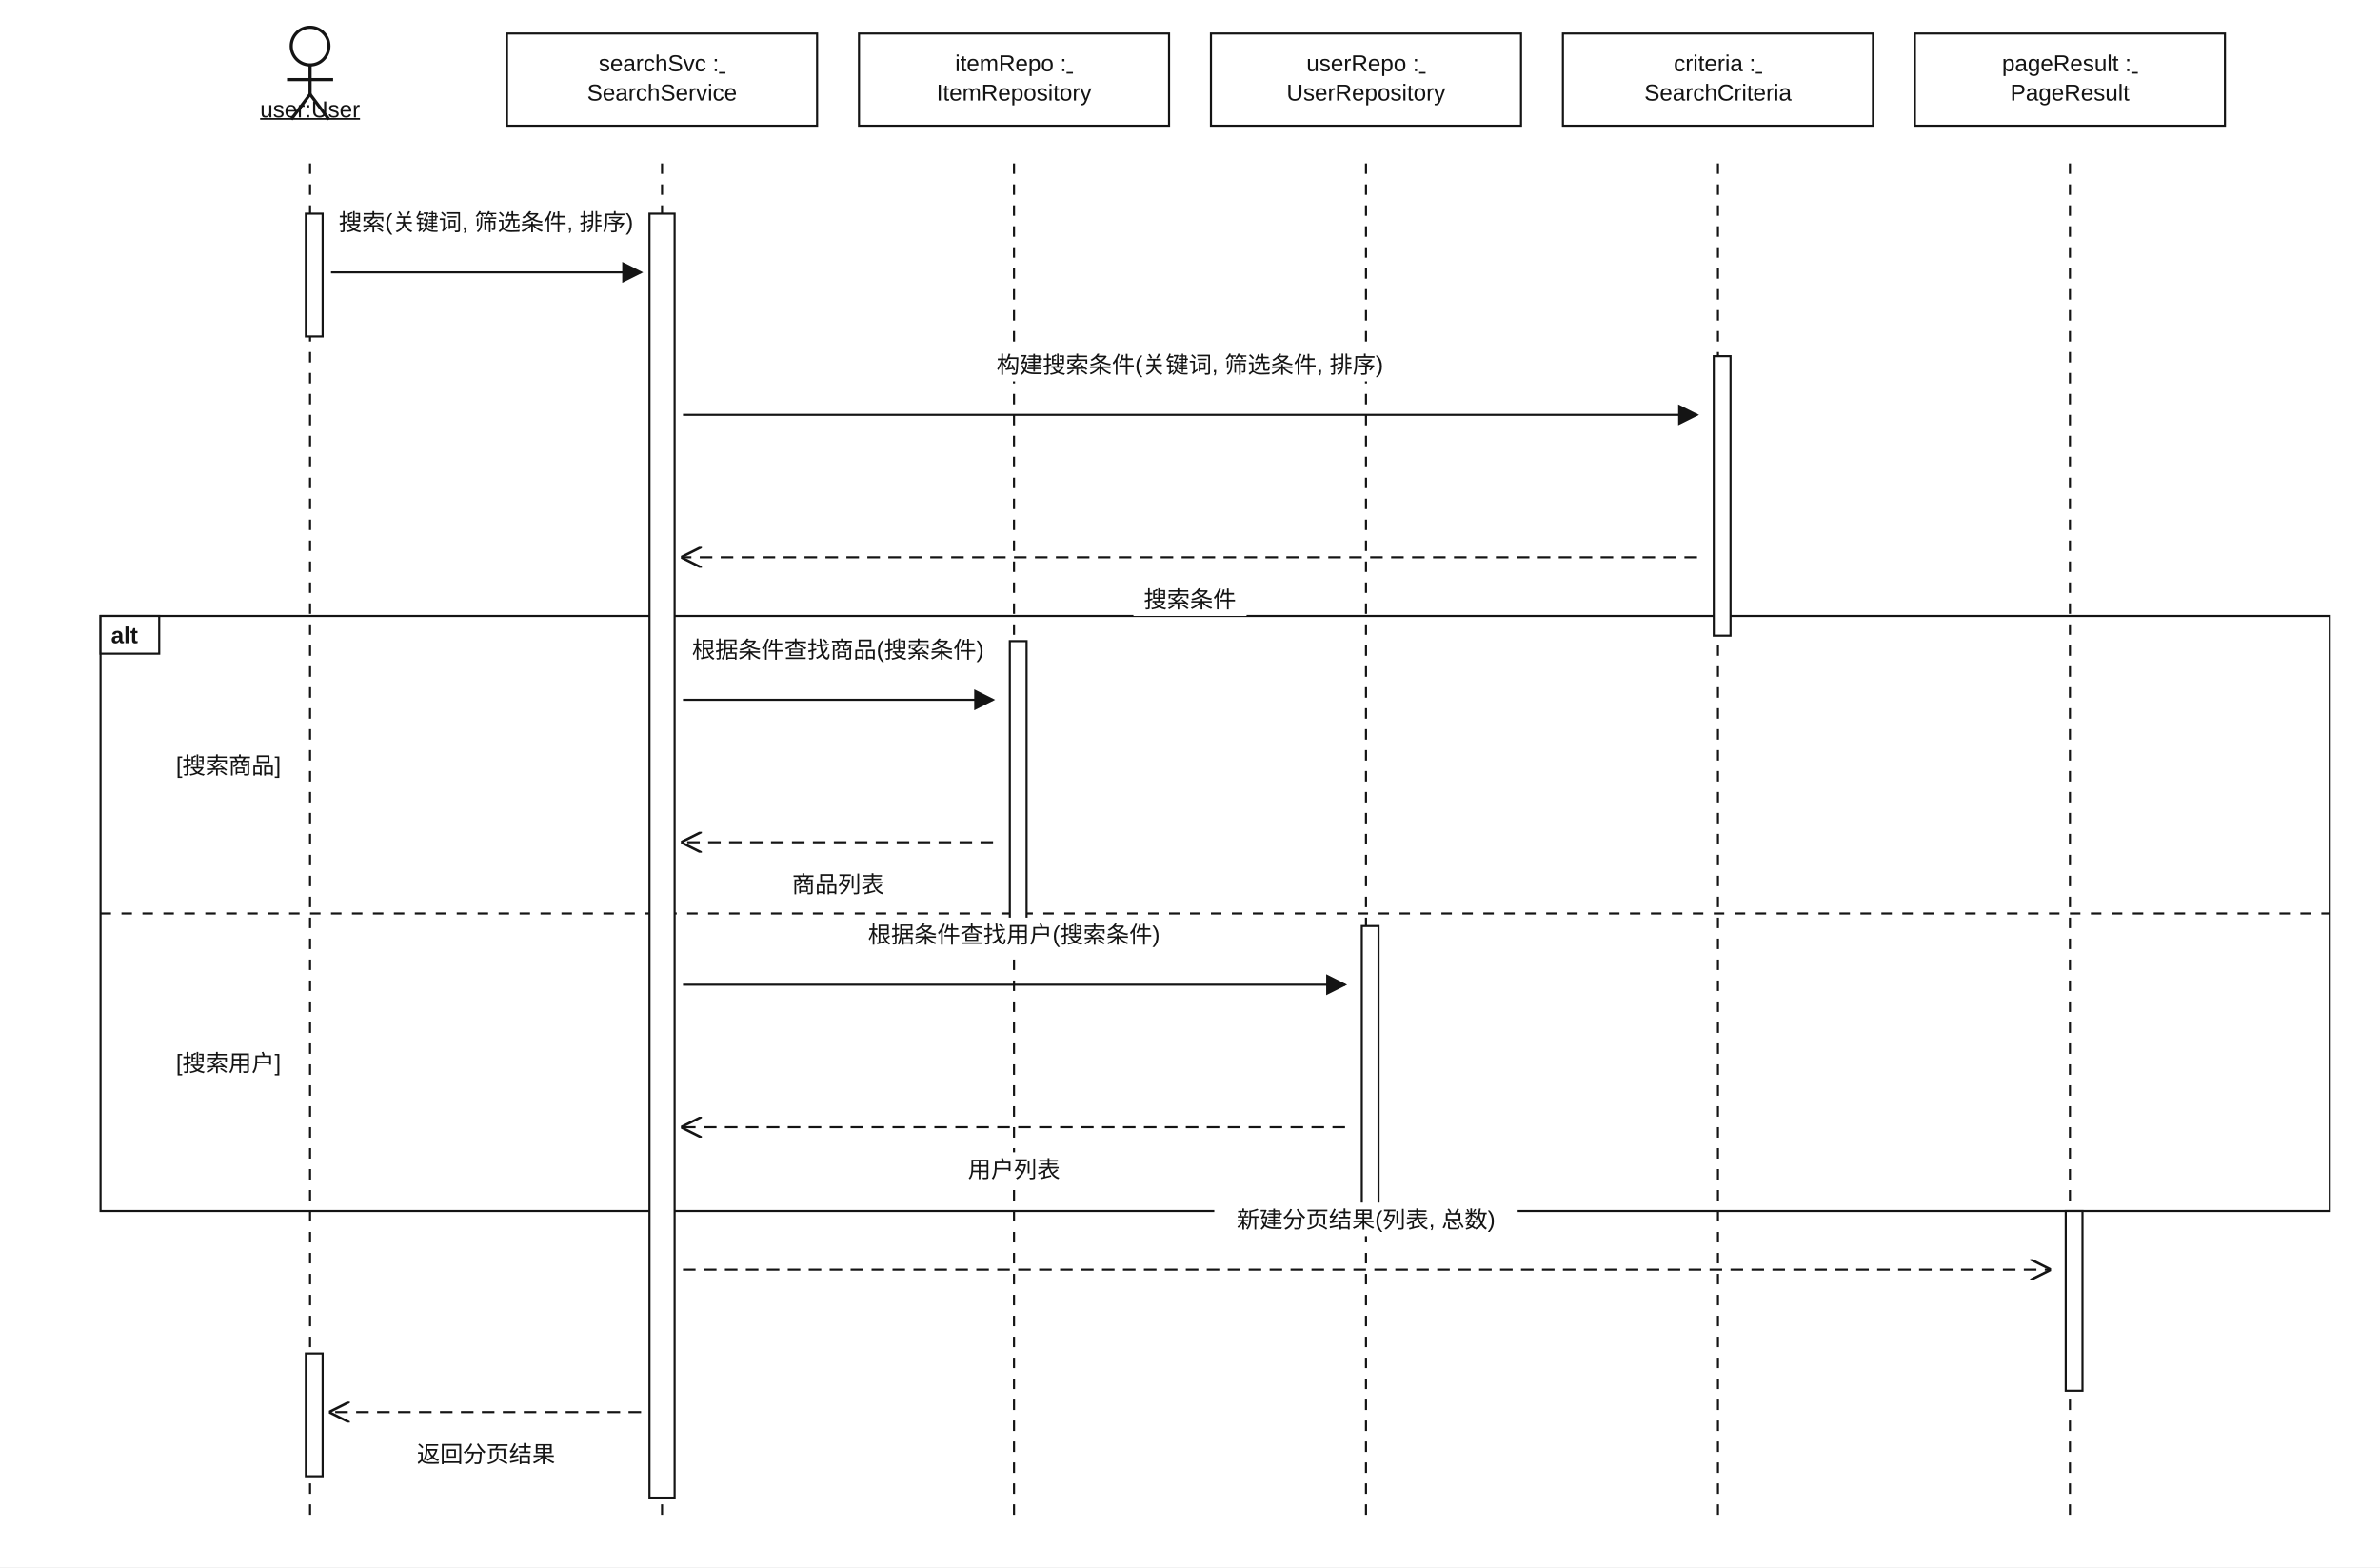
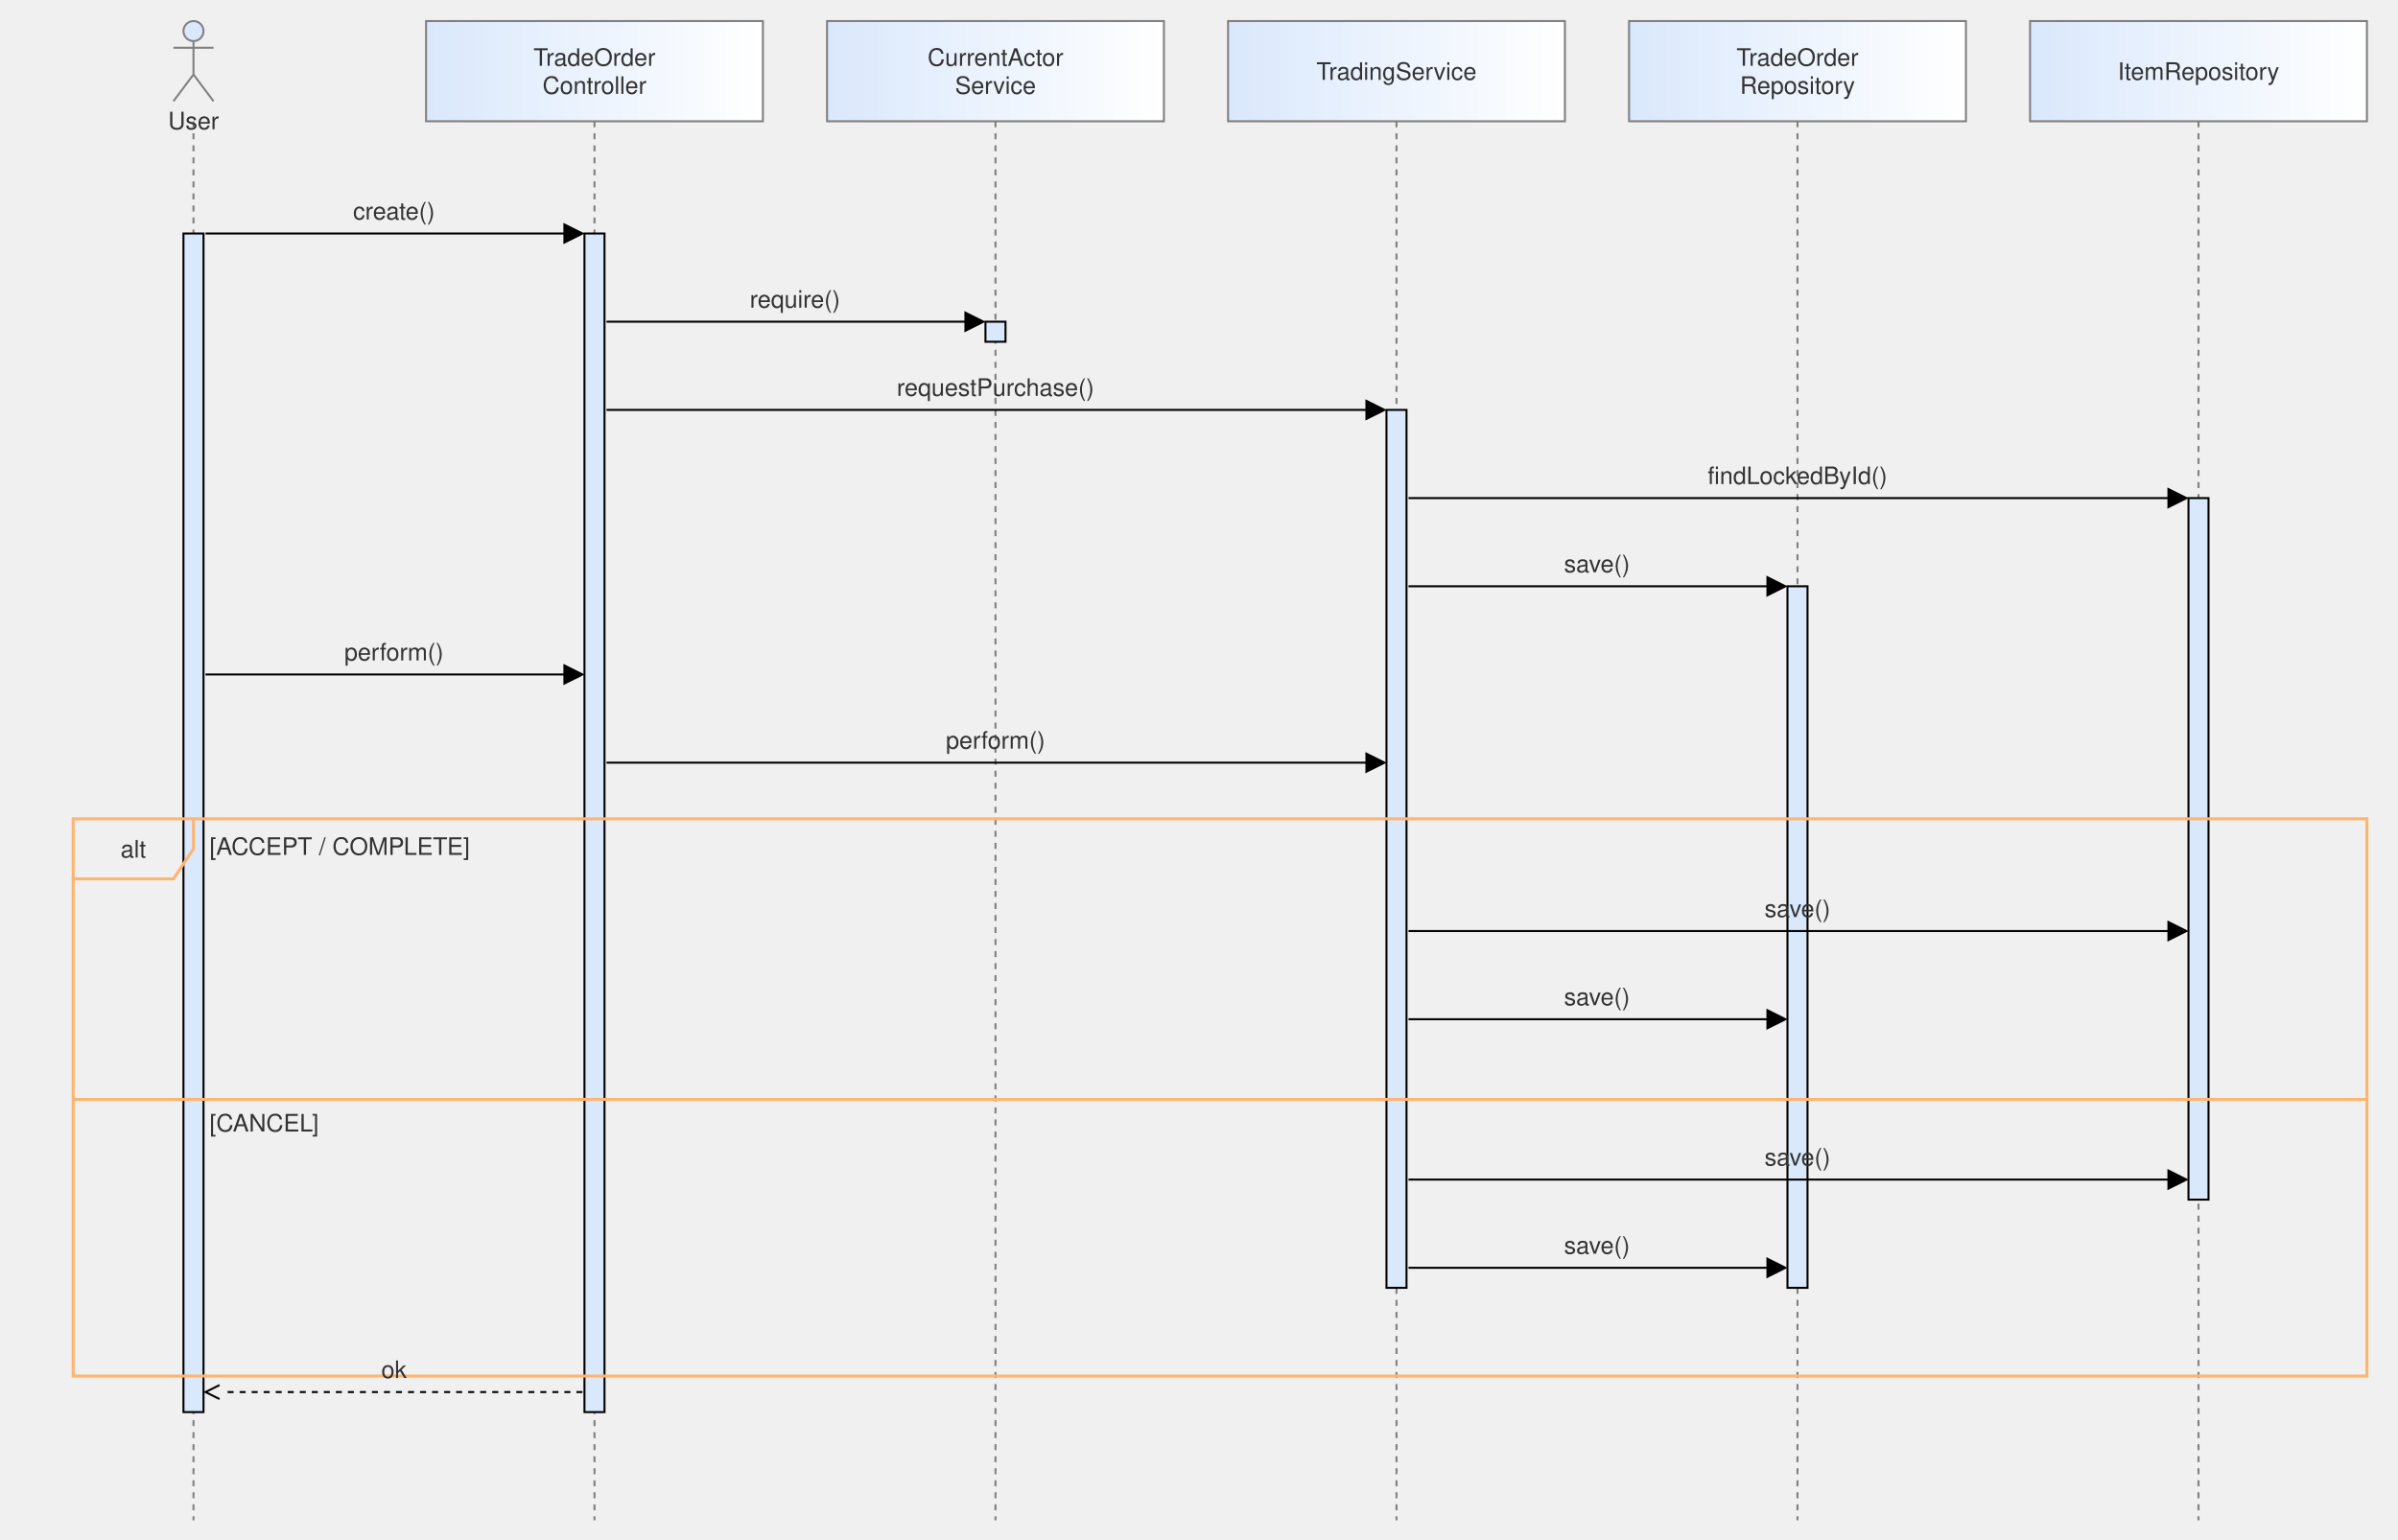
- <svg xmlns="http://www.w3.org/2000/svg" width="1136" height="748" viewBox="0 0 1136 748">
+ <svg xmlns="http://www.w3.org/2000/svg" width="1196px" height="768px" version="1.1" style="background-color:#fff">
  <defs>
-     <marker id="uml-filled-arrow" markerWidth="10" markerHeight="10" refX="9" refY="5" orient="auto" markerUnits="strokeWidth">
-       <path d="M0,0 L10,5 L0,10 Z" fill="#141414" />
-     </marker>
-     <marker id="uml-open-arrow" markerWidth="10" markerHeight="10" refX="9" refY="5" orient="auto" markerUnits="strokeWidth">
-       <path d="M0,0 L10,5 L0,10" fill="none" stroke="#141414" stroke-width="1.2" />
-     </marker>
+     <linearGradient x1="0%" y1="0%" x2="100%" y2="0%" id="head-grad">
+       <stop offset="0%" style="stop-color:#DAE8FC" />
+       <stop offset="100%" style="stop-color:#FFFFFF" />
+     </linearGradient>
  </defs>
-   <rect x="0" y="0" width="1136" height="748" fill="#FFFFFF" />
-   <g transform="translate(0, 0)">
-     <g>
-       <circle cx="148" cy="22" r="9" fill="none" stroke="#141414" stroke-width="1.5" />
-       <line x1="148" y1="31" x2="148" y2="45" stroke="#141414" stroke-width="1.5" />
-       <line x1="137" y1="38" x2="159" y2="38" stroke="#141414" stroke-width="1.5" />
-       <line x1="148" y1="45" x2="139" y2="57" stroke="#141414" stroke-width="1.5" />
-       <line x1="148" y1="45" x2="157" y2="57" stroke="#141414" stroke-width="1.5" />
-       <text x="148" y="56" text-anchor="middle" fill="#141414" font-size="11" font-family="Segoe UI, Microsoft YaHei, Arial, sans-serif" text-decoration="underline">user:User</text>
-     </g>
-     <line x1="148" y1="78" x2="148" y2="728" stroke="#141414" stroke-width="1" stroke-dasharray="5 5" />
-     <g>
-       <rect x="242" y="16" width="148" height="44" fill="#FFFFFF" stroke="#141414" stroke-width="1" />
-       <text x="316" y="34" text-anchor="middle" fill="#141414" font-size="11" font-family="Segoe UI, Microsoft YaHei, Arial, sans-serif" text-decoration="underline">
-         <tspan x="316" dy="0">searchSvc :</tspan>
-         <tspan x="316" dy="14">SearchService</tspan>
-       </text>
-     </g>
-     <line x1="316" y1="78" x2="316" y2="728" stroke="#141414" stroke-width="1" stroke-dasharray="5 5" />
-     <g>
-       <rect x="410" y="16" width="148" height="44" fill="#FFFFFF" stroke="#141414" stroke-width="1" />
-       <text x="484" y="34" text-anchor="middle" fill="#141414" font-size="11" font-family="Segoe UI, Microsoft YaHei, Arial, sans-serif" text-decoration="underline">
-         <tspan x="484" dy="0">itemRepo :</tspan>
-         <tspan x="484" dy="14">ItemRepository</tspan>
-       </text>
-     </g>
-     <line x1="484" y1="78" x2="484" y2="728" stroke="#141414" stroke-width="1" stroke-dasharray="5 5" />
-     <g>
-       <rect x="578" y="16" width="148" height="44" fill="#FFFFFF" stroke="#141414" stroke-width="1" />
-       <text x="652" y="34" text-anchor="middle" fill="#141414" font-size="11" font-family="Segoe UI, Microsoft YaHei, Arial, sans-serif" text-decoration="underline">
-         <tspan x="652" dy="0">userRepo :</tspan>
-         <tspan x="652" dy="14">UserRepository</tspan>
-       </text>
-     </g>
-     <line x1="652" y1="78" x2="652" y2="728" stroke="#141414" stroke-width="1" stroke-dasharray="5 5" />
-     <g>
-       <rect x="746" y="16" width="148" height="44" fill="#FFFFFF" stroke="#141414" stroke-width="1" />
-       <text x="820" y="34" text-anchor="middle" fill="#141414" font-size="11" font-family="Segoe UI, Microsoft YaHei, Arial, sans-serif" text-decoration="underline">
-         <tspan x="820" dy="0">criteria :</tspan>
-         <tspan x="820" dy="14">SearchCriteria</tspan>
-       </text>
-     </g>
-     <line x1="820" y1="78" x2="820" y2="728" stroke="#141414" stroke-width="1" stroke-dasharray="5 5" />
-     <g>
-       <rect x="914" y="16" width="148" height="44" fill="#FFFFFF" stroke="#141414" stroke-width="1" />
-       <text x="988" y="34" text-anchor="middle" fill="#141414" font-size="11" font-family="Segoe UI, Microsoft YaHei, Arial, sans-serif" text-decoration="underline">
-         <tspan x="988" dy="0">pageResult :</tspan>
-         <tspan x="988" dy="14">PageResult</tspan>
-       </text>
-     </g>
-     <line x1="988" y1="78" x2="988" y2="728" stroke="#141414" stroke-width="1" stroke-dasharray="5 5" />
-     <g>
-       <rect x="48" y="294" width="1064" height="284" fill="none" stroke="#141414" stroke-width="1" />
-       <rect x="48" y="294" width="28" height="18" fill="#FFFFFF" stroke="#141414" stroke-width="1" />
-       <text x="53" y="307" fill="#141414" font-size="11" font-weight="600" font-family="Segoe UI, Microsoft YaHei, Arial, sans-serif">alt</text>
-       <line x1="48" y1="436" x2="1112" y2="436" stroke="#141414" stroke-width="1" stroke-dasharray="5 5" />
-       <text x="84" y="369" fill="#141414" font-size="11" font-family="Segoe UI, Microsoft YaHei, Arial, sans-serif">[搜索商品]</text>
-       <text x="84" y="511" fill="#141414" font-size="11" font-family="Segoe UI, Microsoft YaHei, Arial, sans-serif">[搜索用户]</text>
-     </g>
-     <rect x="146" y="102" width="8" height="58.6" fill="#FFFFFF" stroke="#141414" stroke-width="1" />
-     <rect x="310" y="102" width="12" height="612.8" fill="#FFFFFF" stroke="#141414" stroke-width="1" />
-     <rect x="818" y="170" width="8" height="133.4" fill="#FFFFFF" stroke="#141414" stroke-width="1" />
-     <rect x="482" y="306" width="8" height="133.4" fill="#FFFFFF" stroke="#141414" stroke-width="1" />
-     <rect x="650" y="442" width="8" height="133.4" fill="#FFFFFF" stroke="#141414" stroke-width="1" />
-     <rect x="986" y="578" width="8" height="85.8" fill="#FFFFFF" stroke="#141414" stroke-width="1" />
-     <rect x="146" y="646" width="8" height="58.6" fill="#FFFFFF" stroke="#141414" stroke-width="1" />
-     <g>
-       <line x1="158" y1="130" x2="306" y2="130" stroke="#141414" stroke-width="1" marker-end="url(#uml-filled-arrow)" />
-       <rect x="159" y="98" width="146" height="16" fill="#FFFFFF" />
-       <text x="232" y="110" text-anchor="middle" fill="#141414" font-size="11" font-family="Segoe UI, Microsoft YaHei, Arial, sans-serif">搜索(关键词, 筛选条件, 排序)</text>
-     </g>
-     <g>
-       <line x1="326" y1="198" x2="810" y2="198" stroke="#141414" stroke-width="1" marker-end="url(#uml-filled-arrow)" />
-       <rect x="461.9" y="166" width="212.2" height="16" fill="#FFFFFF" />
-       <text x="568" y="178" text-anchor="middle" fill="#141414" font-size="11" font-family="Segoe UI, Microsoft YaHei, Arial, sans-serif">构建搜索条件(关键词, 筛选条件, 排序)</text>
-     </g>
-     <g>
-       <line x1="810" y1="266" x2="326" y2="266" stroke="#141414" stroke-width="1" stroke-dasharray="6 4" marker-end="url(#uml-open-arrow)" />
-       <rect x="541" y="278" width="54" height="16" fill="#FFFFFF" />
-       <text x="568" y="290" text-anchor="middle" fill="#141414" font-size="11" font-family="Segoe UI, Microsoft YaHei, Arial, sans-serif">搜索条件</text>
-     </g>
-     <g>
-       <line x1="326" y1="334" x2="474" y2="334" stroke="#141414" stroke-width="1" marker-end="url(#uml-filled-arrow)" />
-       <rect x="327" y="302" width="146" height="16" fill="#FFFFFF" />
-       <text x="400" y="314" text-anchor="middle" fill="#141414" font-size="11" font-family="Segoe UI, Microsoft YaHei, Arial, sans-serif">根据条件查找商品(搜索条件)</text>
-     </g>
-     <g>
-       <line x1="474" y1="402" x2="326" y2="402" stroke="#141414" stroke-width="1" stroke-dasharray="6 4" marker-end="url(#uml-open-arrow)" />
-       <rect x="373" y="414" width="54" height="16" fill="#FFFFFF" />
-       <text x="400" y="426" text-anchor="middle" fill="#141414" font-size="11" font-family="Segoe UI, Microsoft YaHei, Arial, sans-serif">商品列表</text>
-     </g>
-     <g>
-       <line x1="326" y1="470" x2="642" y2="470" stroke="#141414" stroke-width="1" marker-end="url(#uml-filled-arrow)" />
-       <rect x="406.8" y="438" width="154.4" height="16" fill="#FFFFFF" />
-       <text x="484" y="450" text-anchor="middle" fill="#141414" font-size="11" font-family="Segoe UI, Microsoft YaHei, Arial, sans-serif">根据条件查找用户(搜索条件)</text>
-     </g>
-     <g>
-       <line x1="642" y1="538" x2="326" y2="538" stroke="#141414" stroke-width="1" stroke-dasharray="6 4" marker-end="url(#uml-open-arrow)" />
-       <rect x="457" y="550" width="54" height="16" fill="#FFFFFF" />
-       <text x="484" y="562" text-anchor="middle" fill="#141414" font-size="11" font-family="Segoe UI, Microsoft YaHei, Arial, sans-serif">用户列表</text>
-     </g>
-     <g>
-       <line x1="326" y1="606" x2="978" y2="606" stroke="#141414" stroke-width="1" stroke-dasharray="6 4" marker-end="url(#uml-open-arrow)" />
-       <rect x="579.6" y="574" width="144.8" height="16" fill="#FFFFFF" />
-       <text x="652" y="586" text-anchor="middle" fill="#141414" font-size="11" font-family="Segoe UI, Microsoft YaHei, Arial, sans-serif">新建分页结果(列表, 总数)</text>
-     </g>
-     <g>
-       <line x1="306" y1="674" x2="158" y2="674" stroke="#141414" stroke-width="1" stroke-dasharray="6 4" marker-end="url(#uml-open-arrow)" />
-       <rect x="194" y="686" width="76" height="16" fill="#FFFFFF" />
-       <text x="232" y="698" text-anchor="middle" fill="#141414" font-size="11" font-family="Segoe UI, Microsoft YaHei, Arial, sans-serif">返回分页结果</text>
-     </g>
+   <g transform="translate(0.5,0.5)">
+     <ellipse cx="96" cy="15" rx="5" ry="5" fill="#dae8fc" stroke="#808080" />
+     <path d="M 96 20 L 96 36.67 M 96 23.33 L 86 23.33 M 96 23.33 L 106 23.33 M 96 36.67 L 86 50 M 96 36.67 L 106 50" fill="none" stroke="#808080" stroke-miterlimit="10" />
+     <path d="M 96 60 L 96 758" fill="none" stroke="#808080" stroke-dasharray="3 3" />
+     <rect x="212" y="10" width="168" height="50" fill="url(#head-grad)" stroke="#808080" />
+     <text x="296" y="32.32" text-anchor="middle" fill="#333333" font-family="Helvetica, Arial, sans-serif" font-size="12">TradeOrder<tspan x="296" dy="14">Controller</tspan>
+     </text>
+     <path d="M 296 60 L 296 758" fill="none" stroke="#808080" stroke-dasharray="3 3" />
+     <rect x="412" y="10" width="168" height="50" fill="url(#head-grad)" stroke="#808080" />
+     <text x="496" y="32.32" text-anchor="middle" fill="#333333" font-family="Helvetica, Arial, sans-serif" font-size="12">CurrentActor<tspan x="496" dy="14">Service</tspan>
+     </text>
+     <path d="M 496 60 L 496 758" fill="none" stroke="#808080" stroke-dasharray="3 3" />
+     <rect x="612" y="10" width="168" height="50" fill="url(#head-grad)" stroke="#808080" />
+     <text x="696" y="39.32" text-anchor="middle" fill="#333333" font-family="Helvetica, Arial, sans-serif" font-size="12">TradingService</text>
+     <path d="M 696 60 L 696 758" fill="none" stroke="#808080" stroke-dasharray="3 3" />
+     <rect x="812" y="10" width="168" height="50" fill="url(#head-grad)" stroke="#808080" />
+     <text x="896" y="32.32" text-anchor="middle" fill="#333333" font-family="Helvetica, Arial, sans-serif" font-size="12">TradeOrder<tspan x="896" dy="14">Repository</tspan>
+     </text>
+     <path d="M 896 60 L 896 758" fill="none" stroke="#808080" stroke-dasharray="3 3" />
+     <rect x="1012" y="10" width="168" height="50" fill="url(#head-grad)" stroke="#808080" />
+     <text x="1096" y="39.32" text-anchor="middle" fill="#333333" font-family="Helvetica, Arial, sans-serif" font-size="12">ItemRepository</text>
+     <path d="M 1096 60 L 1096 758" fill="none" stroke="#808080" stroke-dasharray="3 3" />
+     <rect x="91" y="116" width="10" height="588" fill="#dae8fc" stroke="#000000" />
+     <rect x="291" y="116" width="10" height="588" fill="#dae8fc" stroke="#000000" />
+     <rect x="491" y="160" width="10" height="10" fill="#dae8fc" stroke="#000000" />
+     <rect x="691" y="204" width="10" height="438" fill="#dae8fc" stroke="#000000" />
+     <rect x="891" y="292" width="10" height="350" fill="#dae8fc" stroke="#000000" />
+     <rect x="1091" y="248" width="10" height="350" fill="#dae8fc" stroke="#000000" />
+     <path d="M 102 116 L 281 116" fill="none" stroke="#000000" />
+     <path d="M 290 116 L 281 120.5 L 281 111.5 Z" fill="#000000" stroke="#000000" />
+     <path d="M 302 160 L 481 160" fill="none" stroke="#000000" />
+     <path d="M 490 160 L 481 164.5 L 481 155.5 Z" fill="#000000" stroke="#000000" />
+     <path d="M 302 204 L 681 204" fill="none" stroke="#000000" />
+     <path d="M 690 204 L 681 208.5 L 681 199.5 Z" fill="#000000" stroke="#000000" />
+     <path d="M 702 248 L 1081 248" fill="none" stroke="#000000" />
+     <path d="M 1090 248 L 1081 252.5 L 1081 243.5 Z" fill="#000000" stroke="#000000" />
+     <path d="M 702 292 L 881 292" fill="none" stroke="#000000" />
+     <path d="M 890 292 L 881 296.5 L 881 287.5 Z" fill="#000000" stroke="#000000" />
+     <path d="M 102 336 L 281 336" fill="none" stroke="#000000" />
+     <path d="M 290 336 L 281 340.5 L 281 331.5 Z" fill="#000000" stroke="#000000" />
+     <path d="M 302 380 L 681 380" fill="none" stroke="#000000" />
+     <path d="M 690 380 L 681 384.5 L 681 375.5 Z" fill="#000000" stroke="#000000" />
+     <path d="M 702 464 L 1081 464" fill="none" stroke="#000000" />
+     <path d="M 1090 464 L 1081 468.5 L 1081 459.5 Z" fill="#000000" stroke="#000000" />
+     <path d="M 702 508 L 881 508" fill="none" stroke="#000000" />
+     <path d="M 890 508 L 881 512.5 L 881 503.5 Z" fill="#000000" stroke="#000000" />
+     <path d="M 702 588 L 1081 588" fill="none" stroke="#000000" />
+     <path d="M 1090 588 L 1081 592.5 L 1081 583.5 Z" fill="#000000" stroke="#000000" />
+     <path d="M 702 632 L 881 632" fill="none" stroke="#000000" />
+     <path d="M 890 632 L 881 636.5 L 881 627.5 Z" fill="#000000" stroke="#000000" />
+     <path d="M 290 694 L 111 694" fill="none" stroke="#000000" stroke-dasharray="3 3" />
+     <path d="M 109 690.5 L 102 694 L 109 697.5" fill="none" stroke="#000000" />
+     <path d="M 36 408 L 96 408 L 96 423 L 86 438 L 36 438 Z" fill="none" stroke="#ffb570" stroke-width="1.5" />
+     <path d="M 96 408 L 1180 408 L 1180 686 L 36 686 L 36 438" fill="none" stroke="#ffb570" stroke-width="1.5" />
+     <path d="M 36 548 L 1180 548" fill="none" stroke="#ffb570" stroke-width="1.5" />
+     <text x="66" y="427.3" text-anchor="middle" fill="#333333" font-family="Helvetica, Arial, sans-serif" font-size="12">alt</text>
+     <text x="104" y="426" text-anchor="start" fill="#333333" font-family="Helvetica, Arial, sans-serif" font-size="12">[ACCEPT / COMPLETE]</text>
+     <text x="104" y="564" text-anchor="start" fill="#333333" font-family="Helvetica, Arial, sans-serif" font-size="12">[CANCEL]</text>
+     <text x="96" y="64" text-anchor="middle" fill="#333333" font-family="Helvetica, Arial, sans-serif" font-size="12">User</text>
+     <text x="196" y="109" text-anchor="middle" fill="#333333" font-family="Helvetica, Arial, sans-serif" font-size="12">create()</text>
+     <text x="396" y="153" text-anchor="middle" fill="#333333" font-family="Helvetica, Arial, sans-serif" font-size="12">require()</text>
+     <text x="496" y="197" text-anchor="middle" fill="#333333" font-family="Helvetica, Arial, sans-serif" font-size="12">requestPurchase()</text>
+     <text x="896" y="241" text-anchor="middle" fill="#333333" font-family="Helvetica, Arial, sans-serif" font-size="12">findLockedById()</text>
+     <text x="796" y="285" text-anchor="middle" fill="#333333" font-family="Helvetica, Arial, sans-serif" font-size="12">save()</text>
+     <text x="196" y="329" text-anchor="middle" fill="#333333" font-family="Helvetica, Arial, sans-serif" font-size="12">perform()</text>
+     <text x="496" y="373" text-anchor="middle" fill="#333333" font-family="Helvetica, Arial, sans-serif" font-size="12">perform()</text>
+     <text x="896" y="457" text-anchor="middle" fill="#333333" font-family="Helvetica, Arial, sans-serif" font-size="12">save()</text>
+     <text x="796" y="501" text-anchor="middle" fill="#333333" font-family="Helvetica, Arial, sans-serif" font-size="12">save()</text>
+     <text x="896" y="581" text-anchor="middle" fill="#333333" font-family="Helvetica, Arial, sans-serif" font-size="12">save()</text>
+     <text x="796" y="625" text-anchor="middle" fill="#333333" font-family="Helvetica, Arial, sans-serif" font-size="12">save()</text>
+     <text x="196" y="687" text-anchor="middle" fill="#333333" font-family="Helvetica, Arial, sans-serif" font-size="12">ok</text>
  </g>
</svg>
